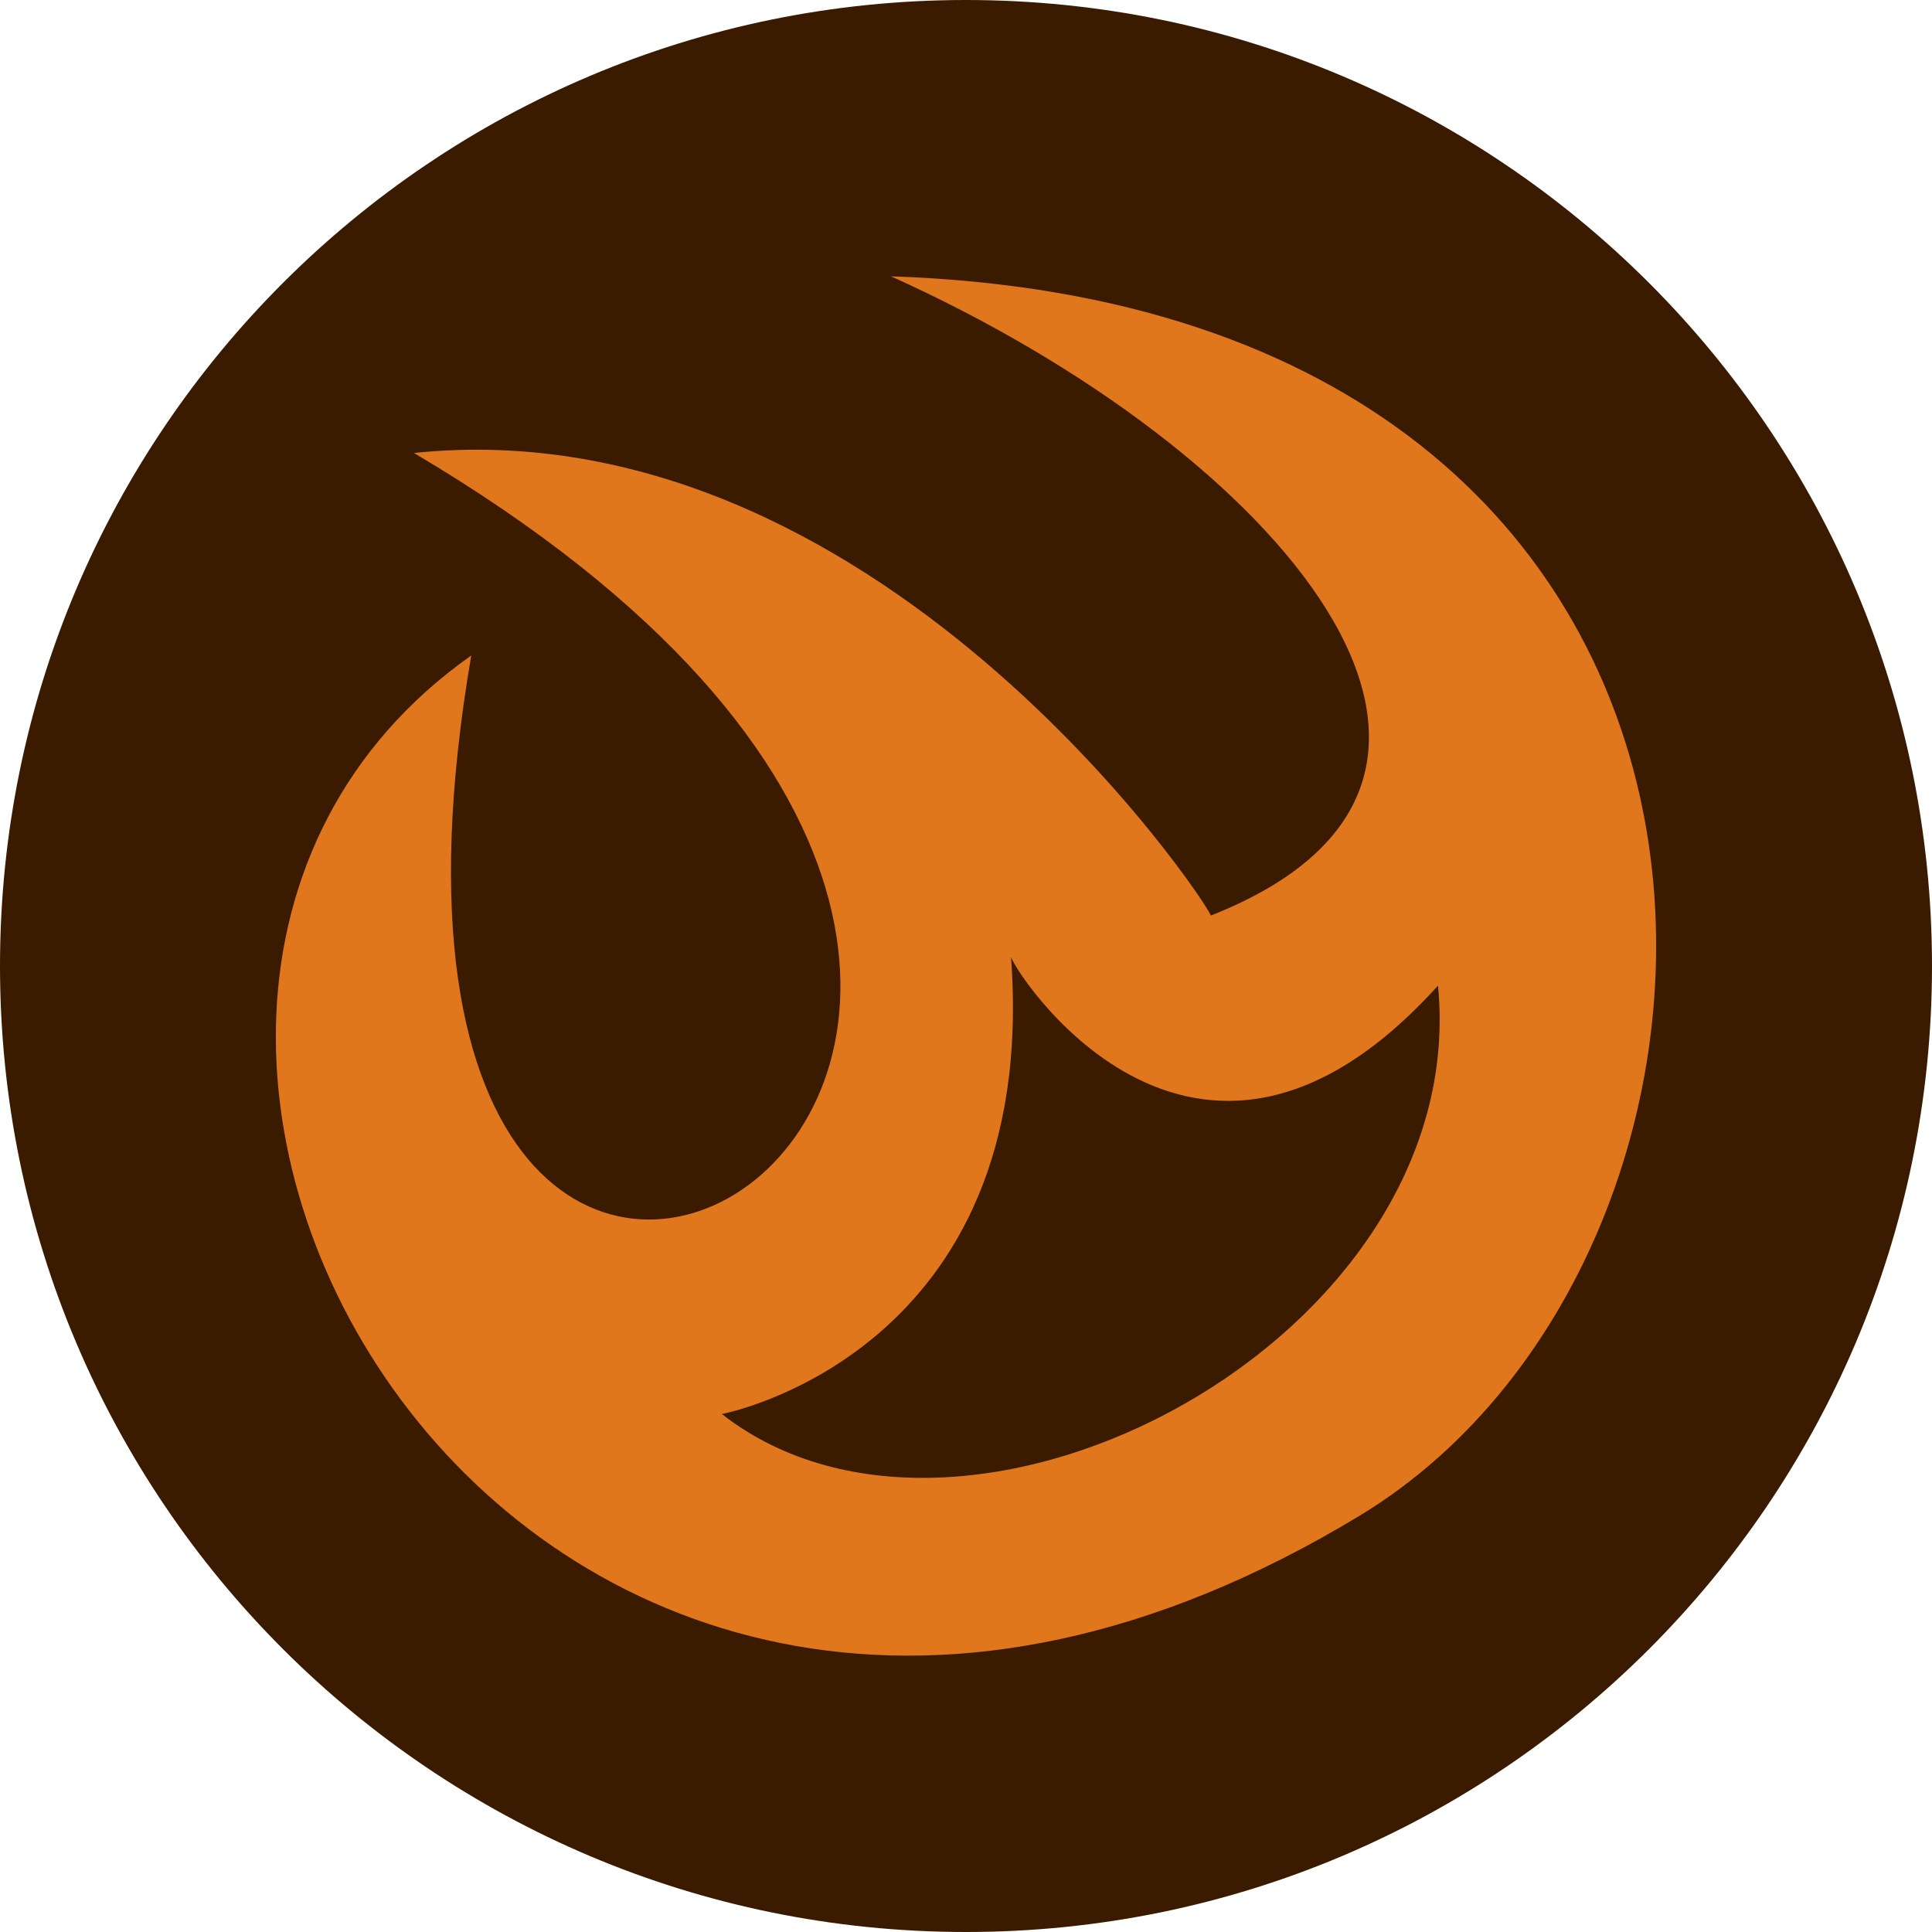
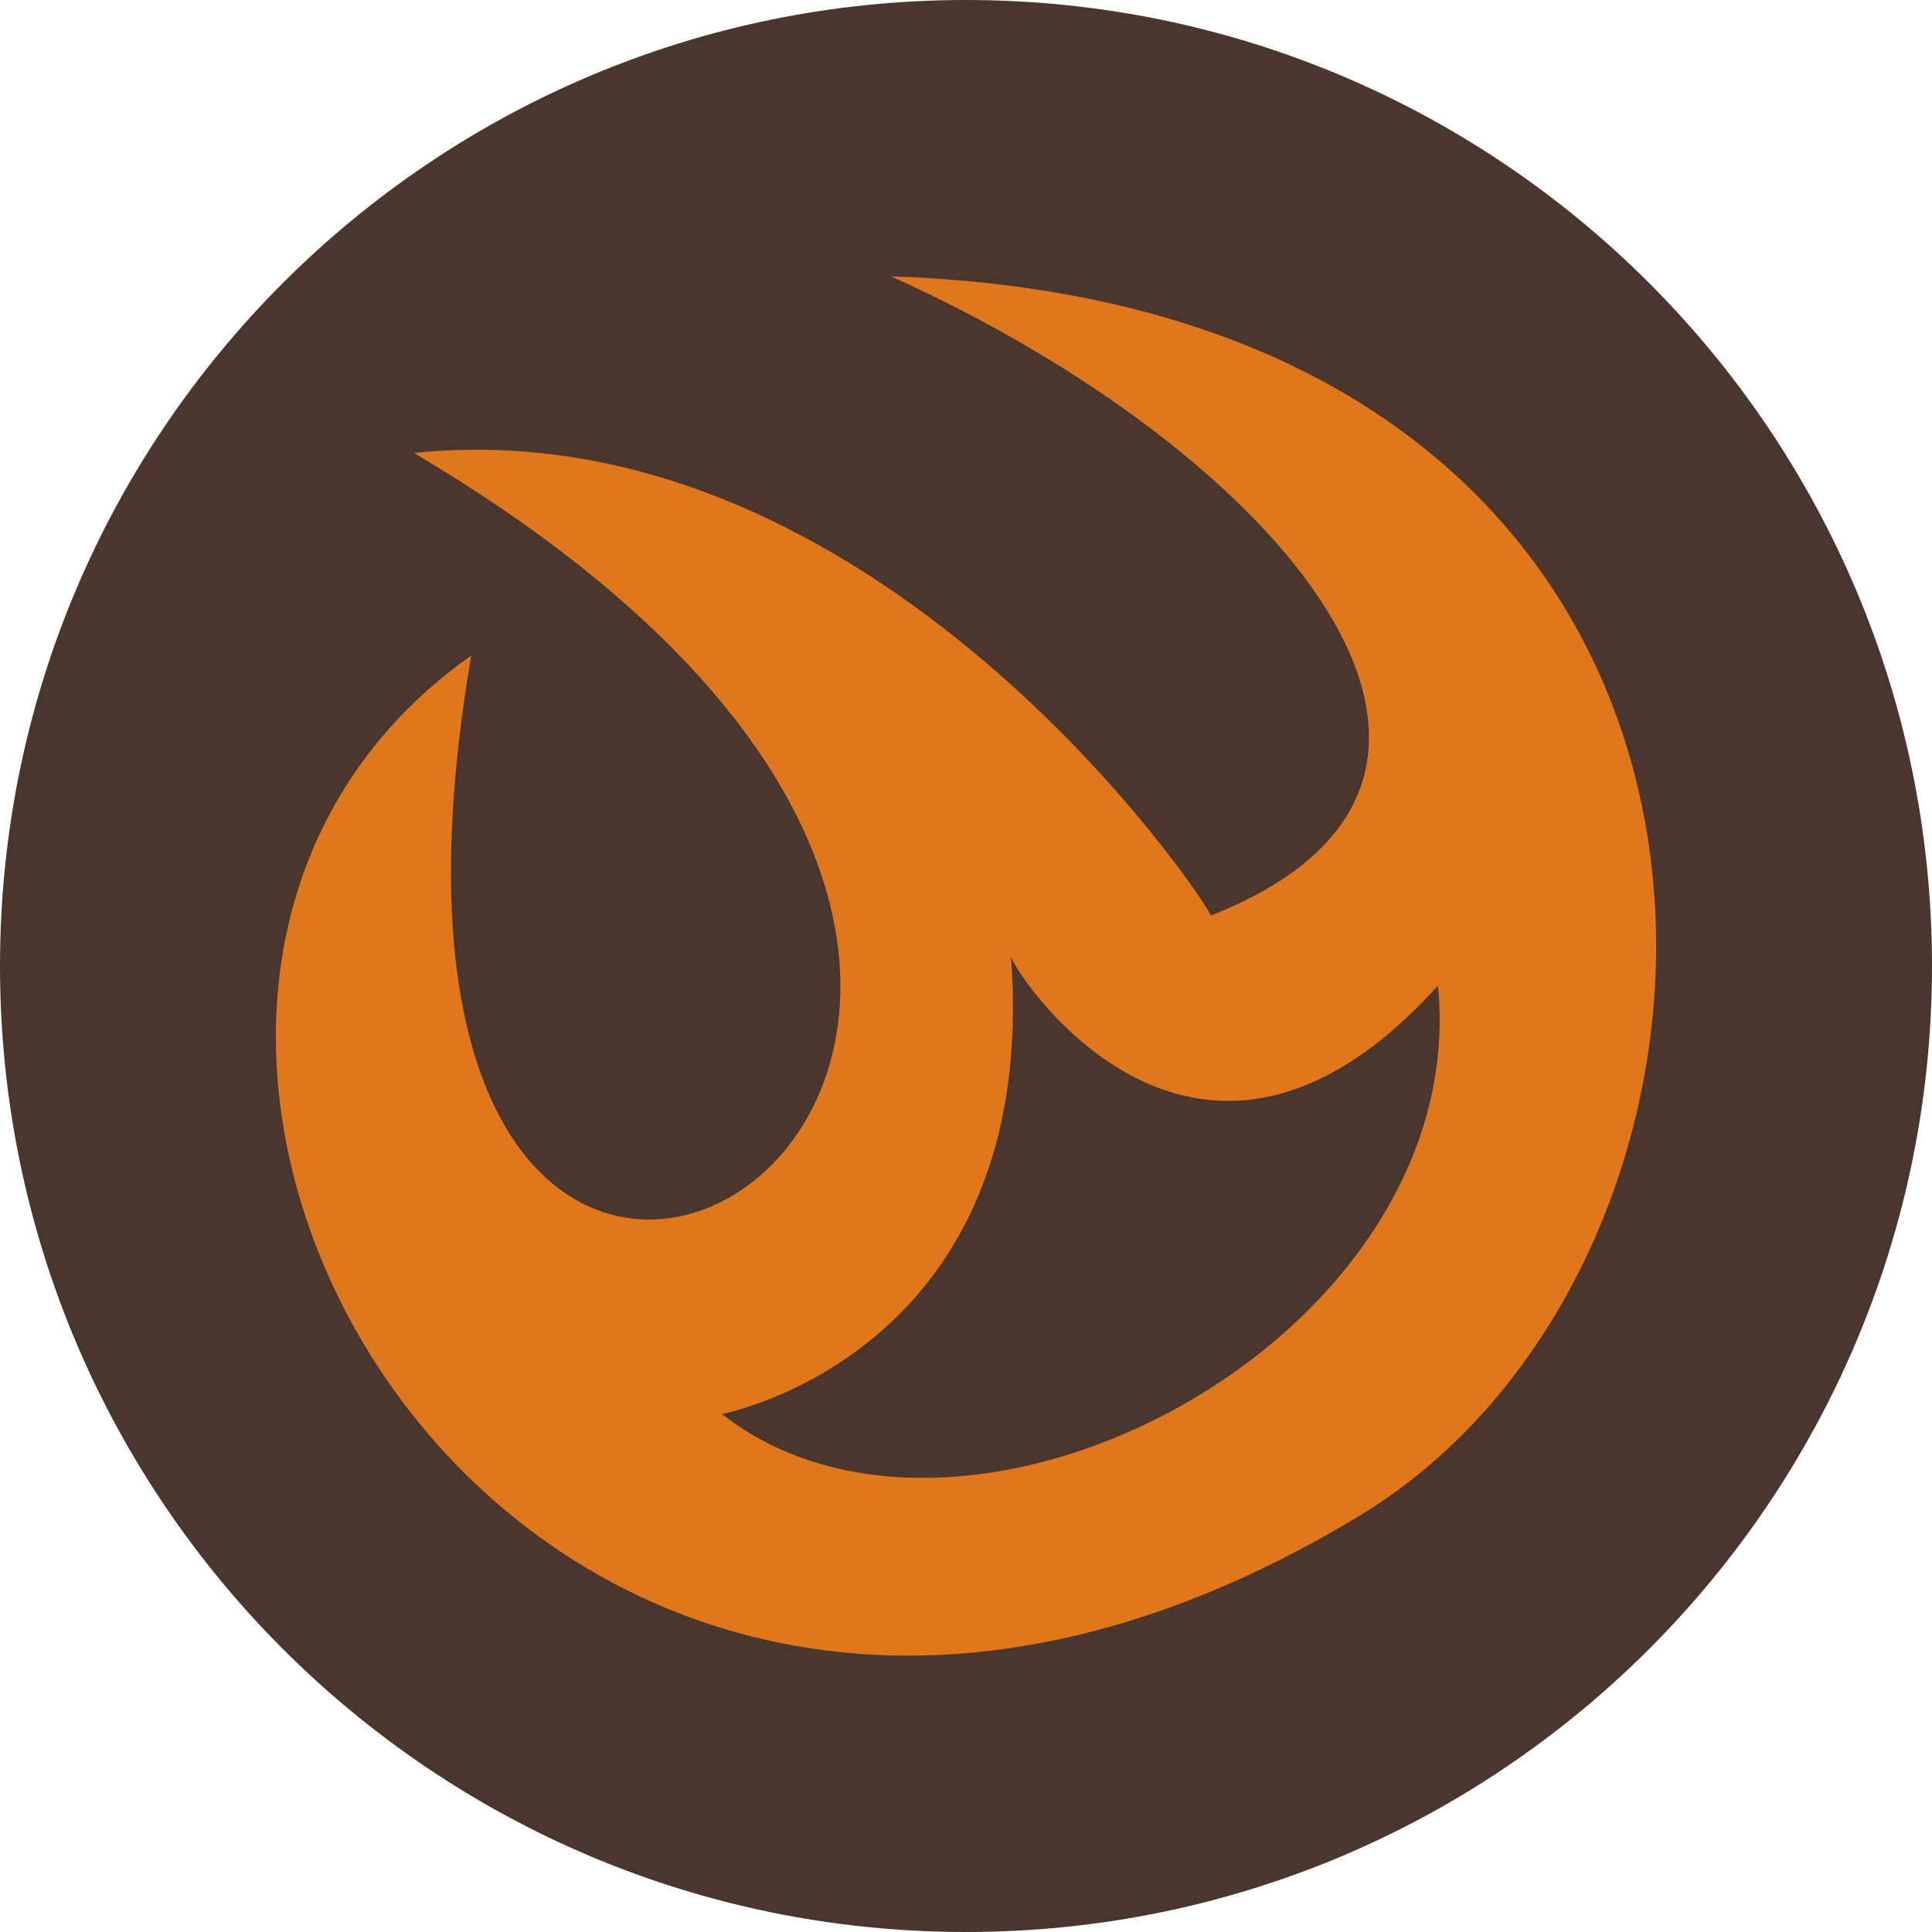
<svg xmlns="http://www.w3.org/2000/svg" width="160cm" height="160cm" viewBox="0 0 160 160" version="1.1" _id="SVGRoot" id="svg26">
  <defs _id="defs402" id="defs8" />
-   <path id="path285" style="fill:#3b1b00;stroke-linecap:square;paint-order:stroke fill markers;stop-color:#000000" d="M 160,80 A 80,80 0 0 1 80,160 80,80 0 0 1 0,80 80,80 0 0 1 80,0 80,80 0 0 1 160,80 Z" />
+   <path id="path285" style="fill:#4a362d;stroke-linecap:square;paint-order:stroke fill markers;stop-color:#000000;fill-opacity:1" d="M 160,80 A 80,80 0 0 1 80,160 80,80 0 0 1 0,80 80,80 0 0 1 80,0 80,80 0 0 1 160,80 Z" />
  <path id="path1598" style="color:#000000;display:inline;fill:#e1771d;stroke-width:17.227;stroke-linecap:square;-inkscape-stroke:none;paint-order:stroke fill markers" d="M 34.28,37.513 C 72.453,33.56 99.863,74.52 100.276,75.822 129.011,64.497 106.046,37.419 73.792,22.886 151.042,25.456 149.457,103.181 112.626,125.507 43.312,167.522 -3.384,84.208 39.027,54.285 23.884,142.77 118.38,87.249 34.28,37.513 Z M 83.723,79.181 C 86.211,112.124 59.78,117.104 59.78,117.104 80.071,132.971 121.942,110.792 119.089,81.623 98.642,104.258 83.442,79.602 83.723,79.181 Z" />
</svg>
